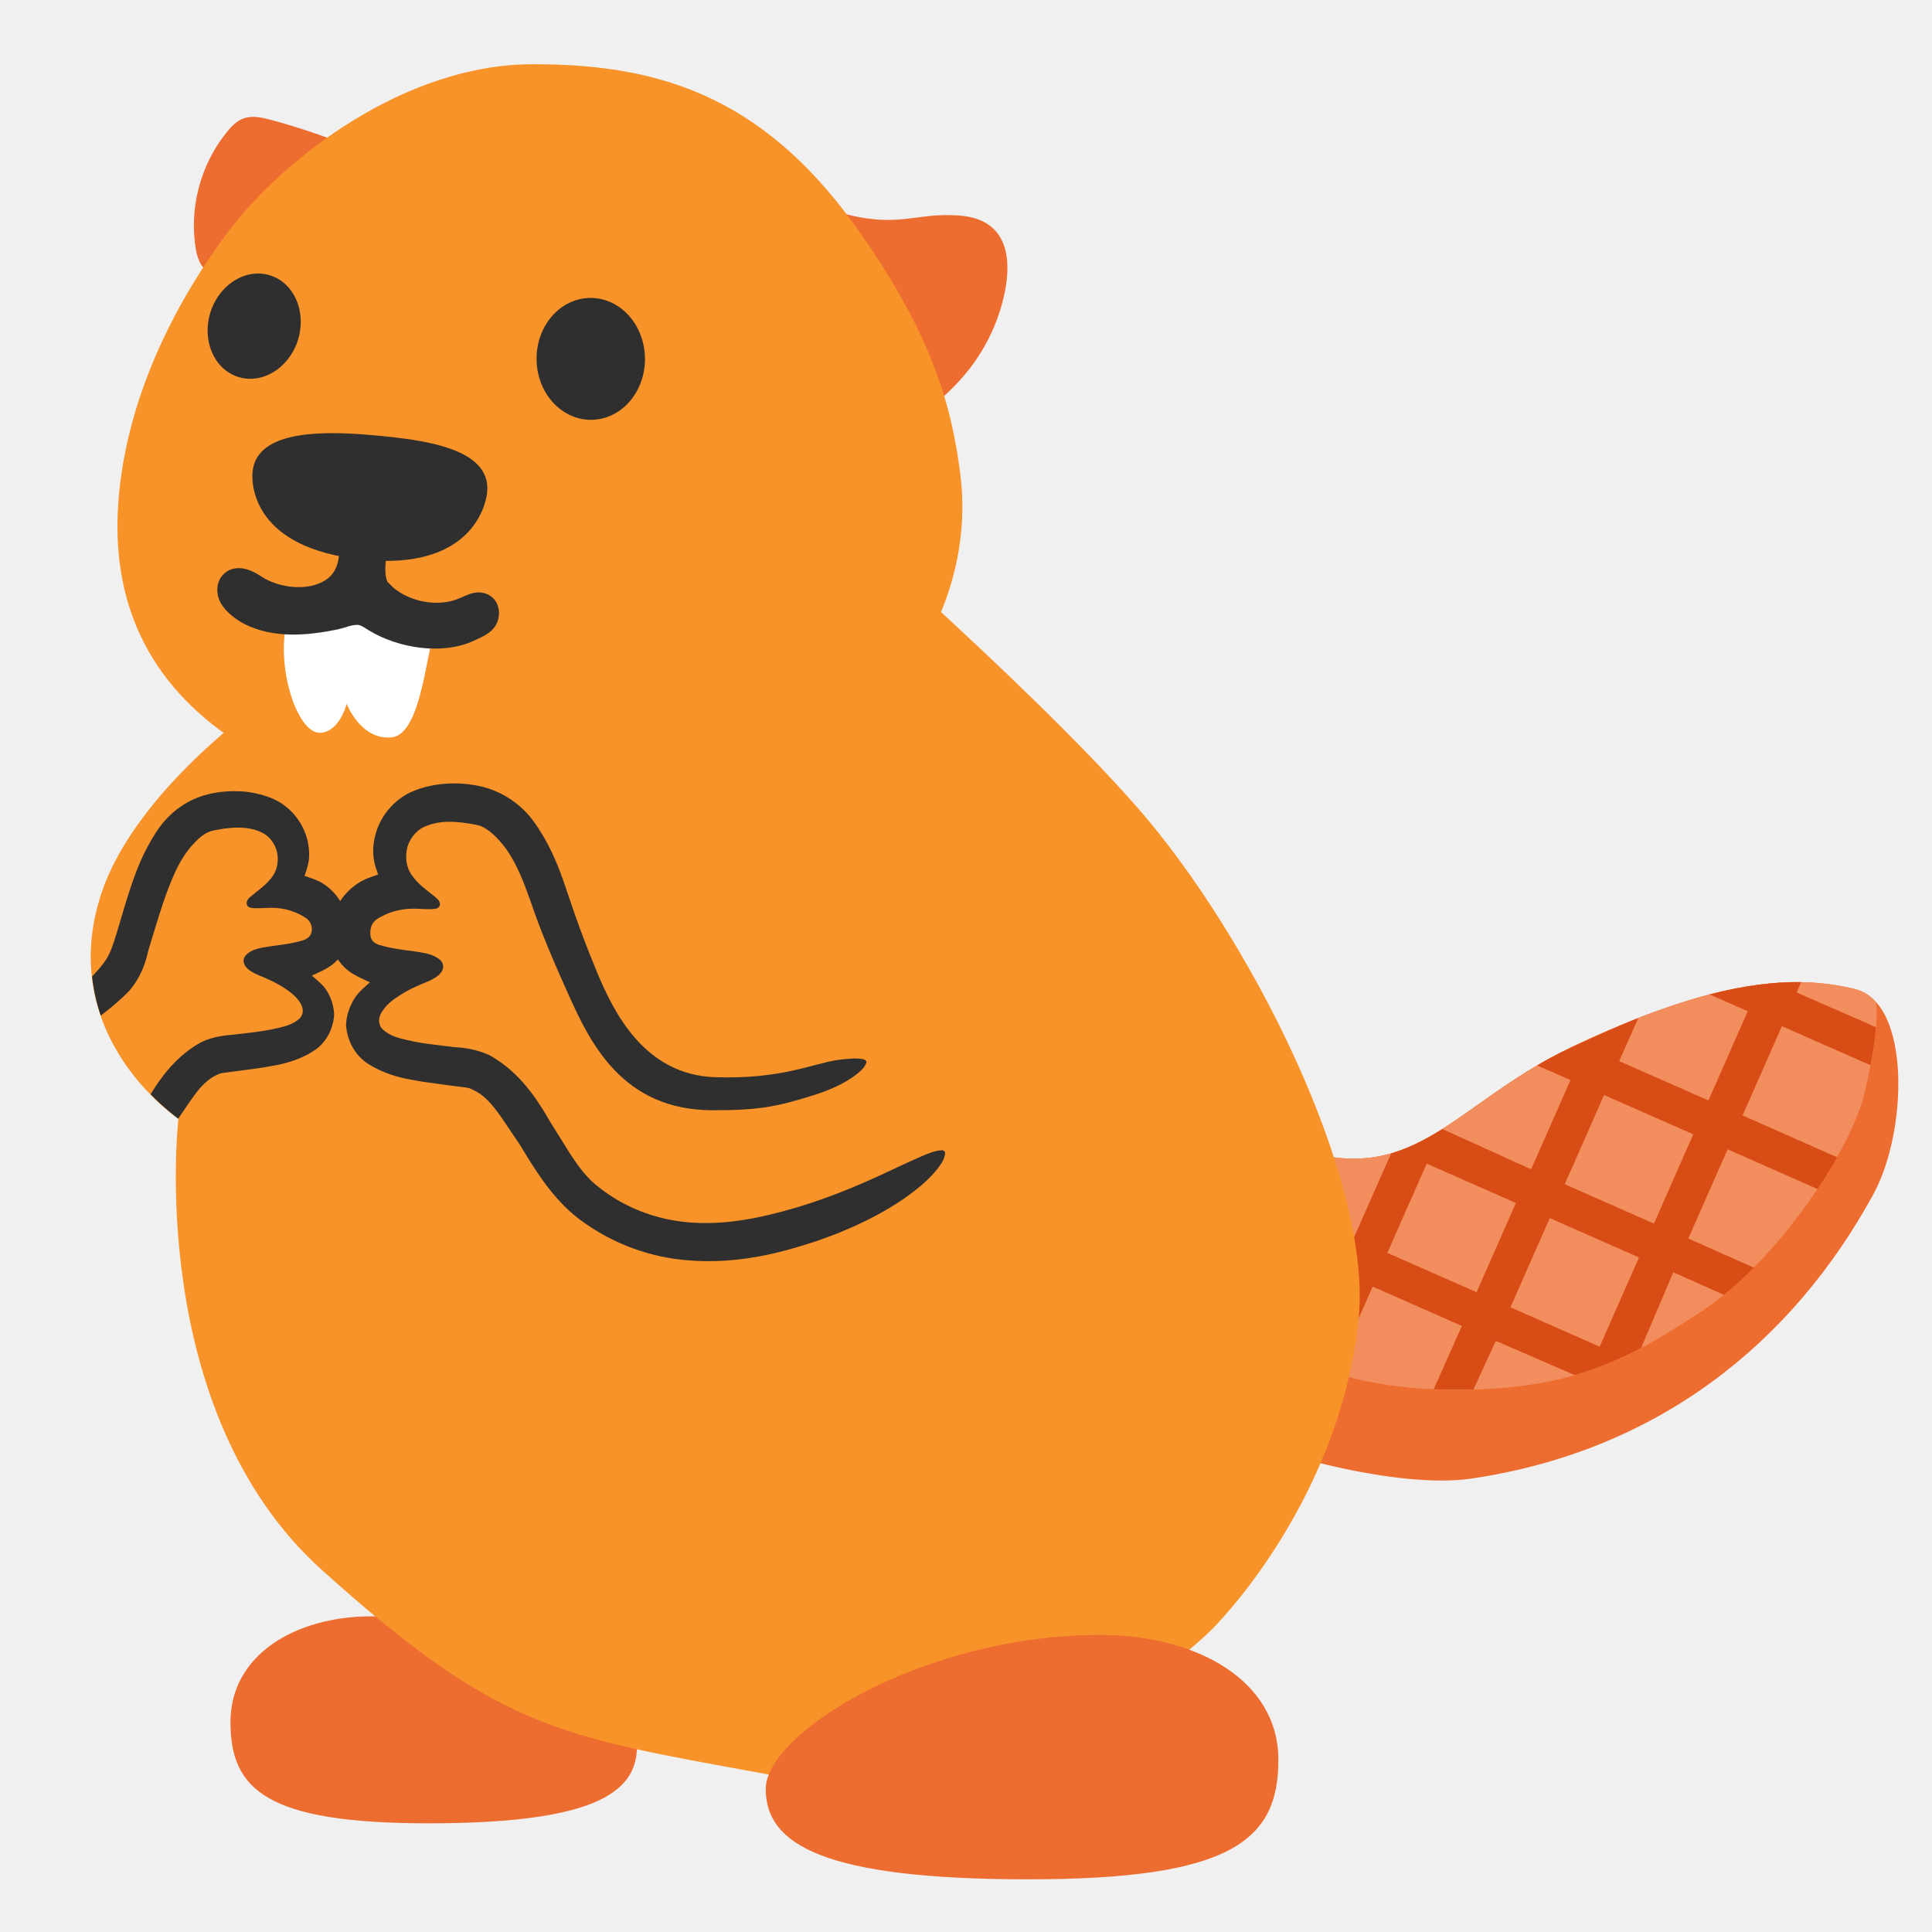
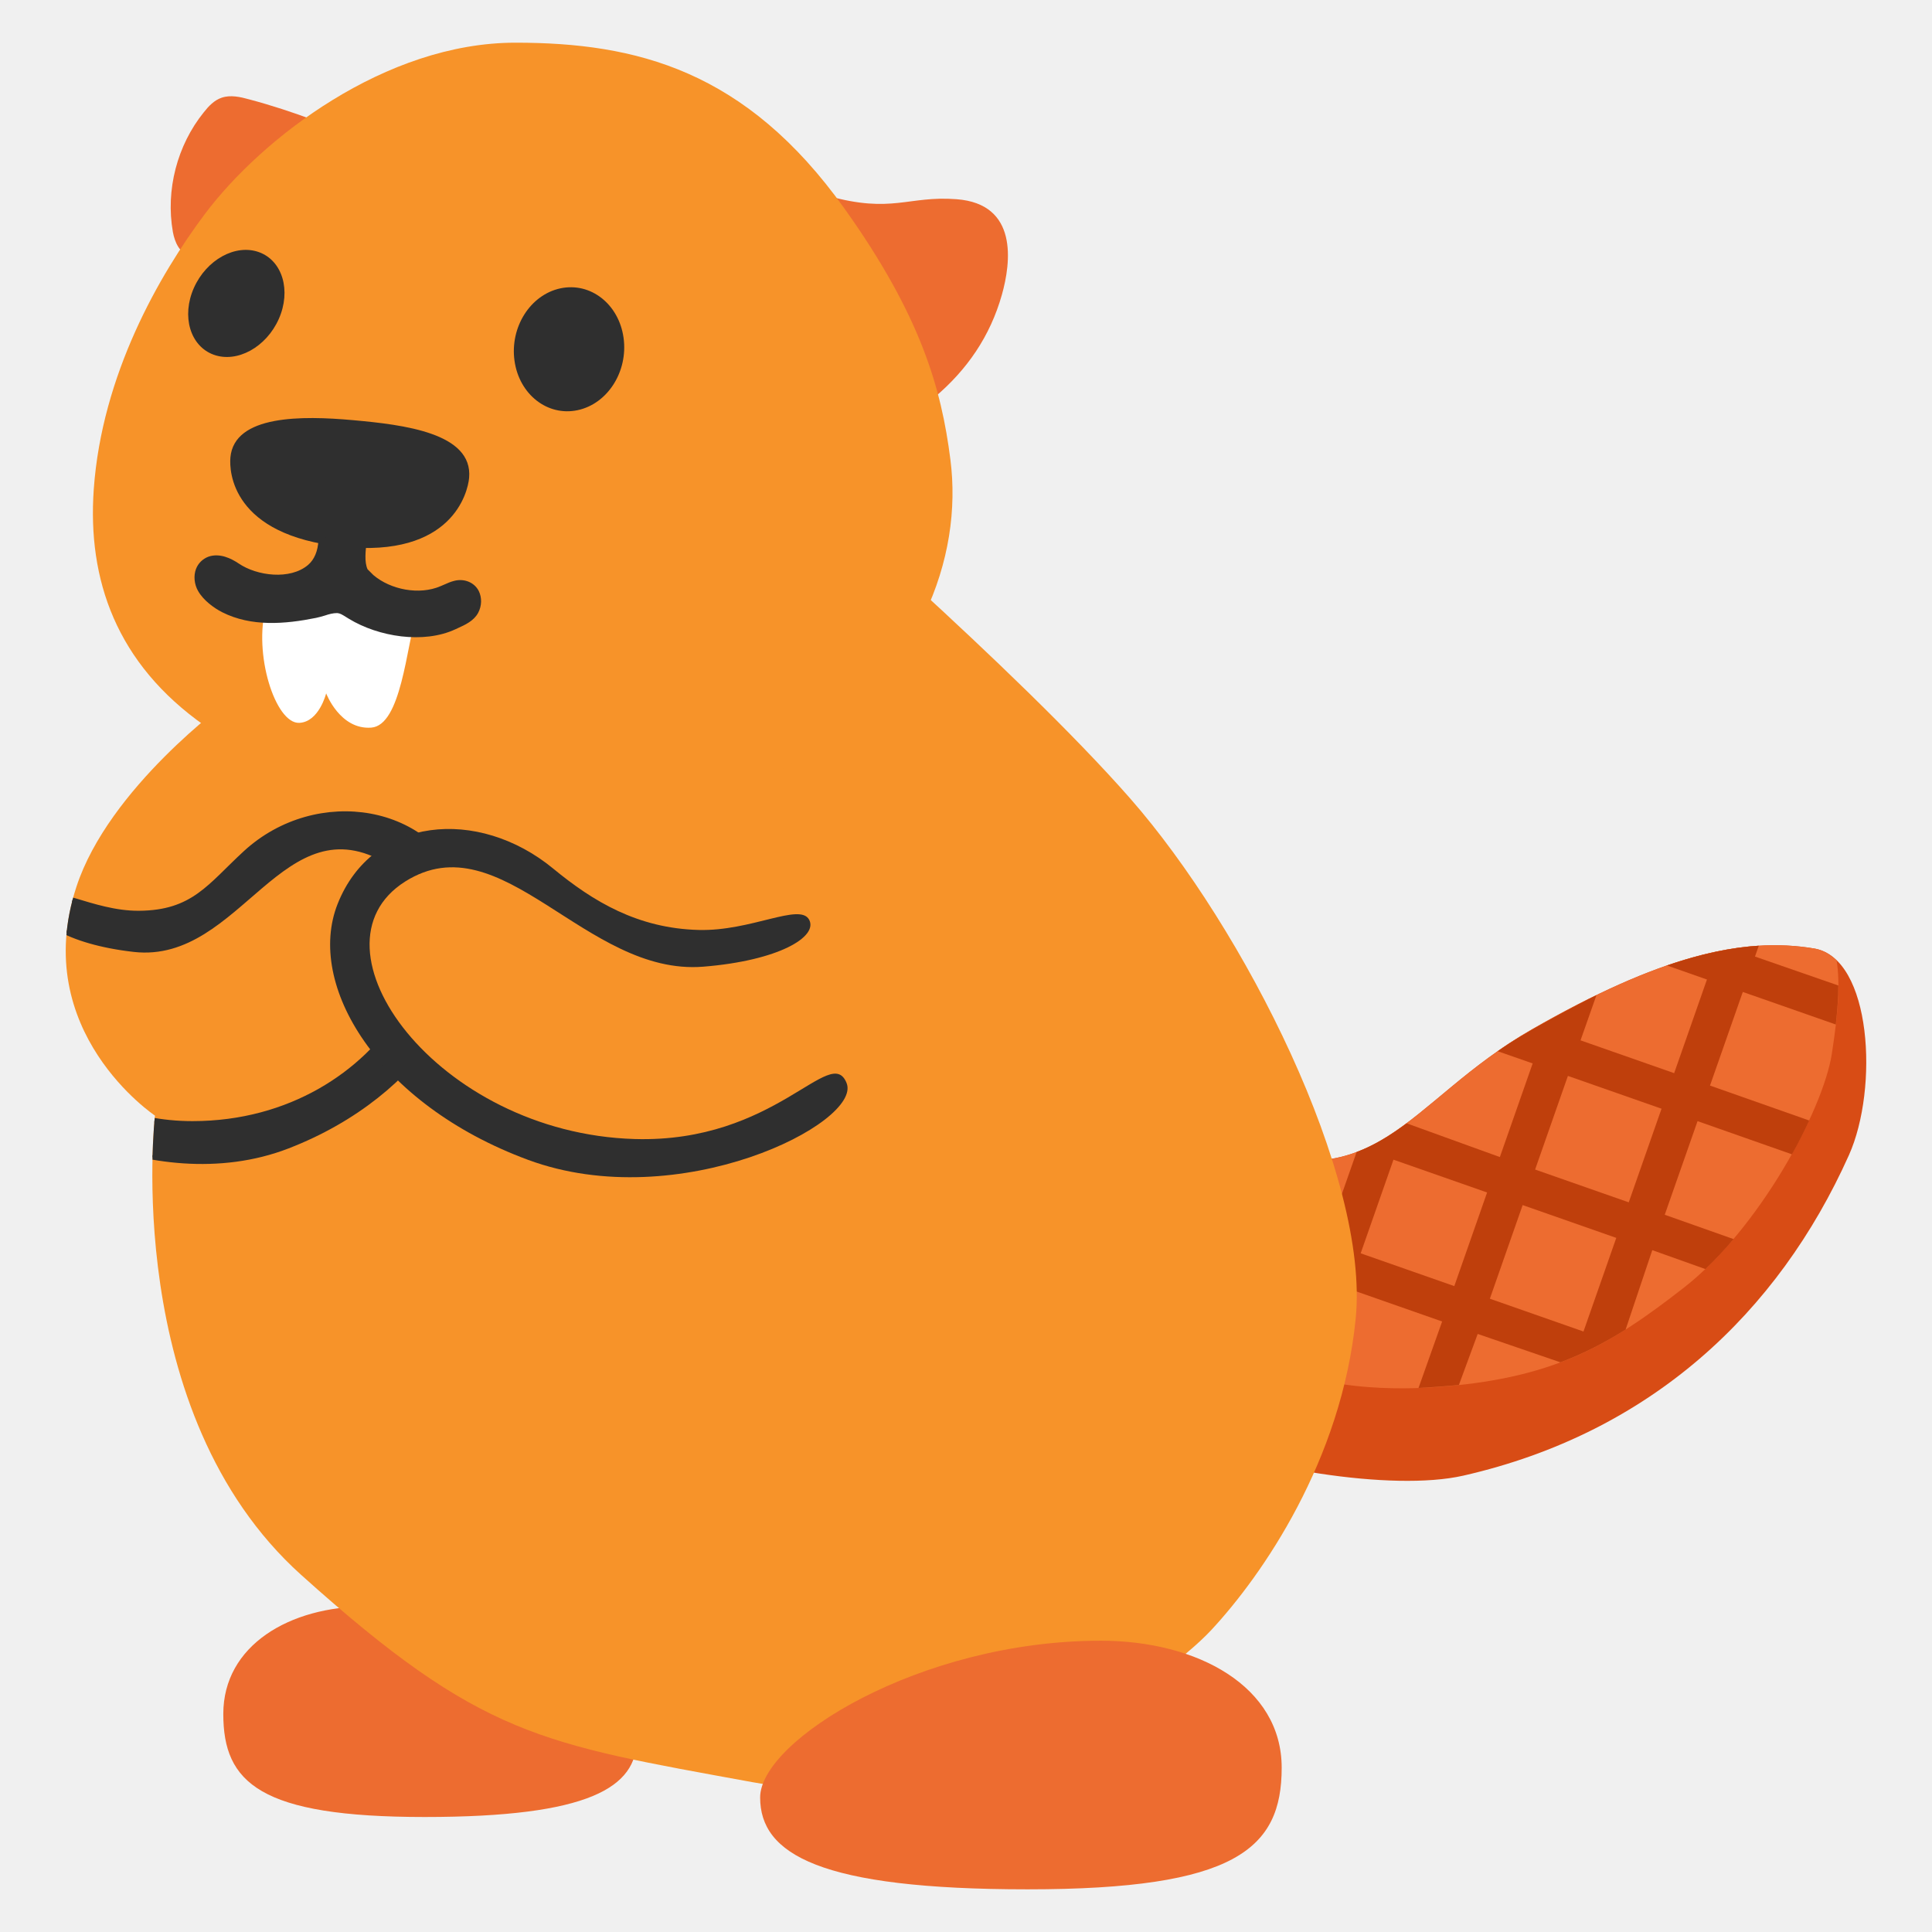
<svg xmlns="http://www.w3.org/2000/svg" version="1.1" id="Layer_8" x="0px" y="0px" viewBox="0 0 128 128" style="enable-background:new 0 0 128 128;" xml:space="preserve">
-   <defs id="defs65647" />
-   <path style="opacity:1;fill:#ed6c30;fill-opacity:1;stroke:none;stroke-width:0.5;stroke-linecap:round;stroke-dasharray:none;stroke-opacity:1" d="m 24.618,107.085 c -5.023,0 -9.348,2.534 -9.348,7.006 0,4.472 2.372,6.708 13.115,6.708 10.743,0 13.813,-1.938 13.813,-5.068 0,-3.131 -8.232,-8.646 -17.58,-8.646 z" id="path7512" />
-   <path style="fill:#ed6c30;stroke-width:1" d="m 78.888,93.896 c 4.832,2.46 13.801,4.764 18.565,4.068 12.351,-1.813 21.261,-8.949 26.662,-18.84 2.284,-4.186 2.48,-12.664 -1.186,-13.586 -4.646,-1.166 -10.165,-0.255 -18.732,3.793 -8.714,4.117 -10.812,10.626 -21.075,5.617" id="path65606" />
-   <path style="opacity:1;fill:#f28d5e;fill-opacity:1;stroke-width:1" d="m 81.201,85.378 c 1.794,1.196 2.049,1.843 3.529,3.411 2.911,3.097 9.792,3.264 11.125,3.284 7.93,0.108 11.763,-1.813 16.879,-5.195 5.117,-3.382 9.93,-10.773 10.792,-14.439 0.598,-2.529 0.902,-4.45 0.784,-6.009 -0.382,-0.431 -0.833,-0.755 -1.372,-0.892 -4.646,-1.166 -10.165,-0.255 -18.732,3.793 -8.714,4.117 -10.812,10.626 -21.075,5.617 l -2.235,9.969 z" id="path65608" />
-   <path style="fill:#d84c15;stroke-width:1" d="m 123.929,70.576 c 0.176,-0.931 0.304,-1.764 0.363,-2.519 l -5.264,-2.304 0.304,-0.686 c -1.813,-0.029 -3.813,0.235 -6.068,0.814 l 2.529,1.117 -2.607,5.911 -5.911,-2.607 1.264,-2.852 c -1.049,0.412 -5.019,2.098 -6.695,3.137 l 2.205,0.97 -2.607,5.911 -5.881,-2.666 c -1.108,0.696 -2.205,1.264 -3.392,1.608 l -5.93,13.409 c 0.716,0.363 1.5,0.647 2.294,0.872 l 2.411,-5.45 5.911,2.607 c 0,0 -1.225,2.735 -1.872,4.195 0.382,0.02 2.068,0.029 2.637,0.01 l 1.48,-3.215 5.225,2.264 c 1.568,-0.451 2.99,-1.059 4.401,-1.794 l 2.137,-5.019 3.352,1.5 c 0.676,-0.549 1.343,-1.157 1.98,-1.804 l -4.342,-1.931 2.607,-5.911 5.96,2.637 c 0.48,-0.716 0.912,-1.421 1.294,-2.107 l -6.264,-2.774 2.607,-5.911 z m -26.103,15.037 -5.911,-2.607 2.607,-5.911 5.911,2.607 z m 8.155,3.607 -5.911,-2.607 2.607,-5.911 5.911,2.607 z m 3.597,-8.155 -5.911,-2.607 2.607,-5.911 5.911,2.607 z" id="path65610" />
-   <path style="fill:#ed6c30;stroke-width:1" d="M 22.167,9.3 C 20.787,8.786 19.395,8.328 17.973,7.949 17.386,7.786 16.738,7.638 16.164,7.838 15.684,7.999 15.316,8.385 15.004,8.783 13.264,10.936 12.507,13.853 12.986,16.576 c 0.121,0.674 0.464,1.465 1.137,1.488 0.272,0.012 0.513,-0.111 0.755,-0.235 2.378,-1.185 4.641,-2.582 6.744,-4.185 0.359,-0.273 0.746,-0.756 0.46,-1.117" id="path65612" />
-   <path style="fill:#ed6c30;stroke-width:1" d="m 55.605,14.074 c 3.979,1.115 4.968,-0.023 7.958,0.207 3.829,0.287 3.369,3.91 2.806,5.911 -0.724,2.564 -2.15,4.646 -4.186,6.359 -0.345,0.287 -0.736,0.586 -1.196,0.621 -0.54,0.046 -1.035,-0.287 -1.449,-0.632 -2.714,-2.219 -4.439,-5.612 -4.634,-9.108" id="path65618" />
-   <path style="fill:#f79329;stroke-width:1" d="m 16.556,47.163 c 0,0 -7.744,5.612 -9.851,12.062 -3.088,9.43 5.117,14.899 5.117,14.899 0,0 -2.254,19.32 9.518,29.906 11.772,10.586 15.615,10.978 29.377,13.498 13.762,2.519 26.593,-6.352 29.906,-9.92 3.313,-3.568 8.469,-11.008 9.39,-20.261 C 90.935,78.104 82.74,61.921 75.33,53.472 67.92,45.022 52.697,31.926 52.697,31.926 L 30.74,52.393 Z" id="path65620" />
-   <path style="fill:#f79329;stroke-width:1" d="M 56.72,15.052 C 50.292,6.036 43.151,4.254 35.297,4.254 c -8.475,0 -16.513,6.221 -20.216,11.143 -2.99,3.99 -6.716,10.476 -7.245,17.939 -0.414,5.865 1.449,11.35 7.245,15.409 5.796,4.059 28.829,8.901 38.282,2.403 8.28,-5.692 11.086,-13.34 10.258,-19.756 -0.586,-4.611 -1.92,-9.361 -6.9,-16.341 z" id="path65622" />
-   <path style="fill:#ffffff;fill-opacity:1;stroke-width:1" d="m 19.061,40.964 c -0.859,3.054 0.599,7.652 2.157,7.585 1.293,-0.059 1.751,-1.921 1.751,-1.921 0,0 0.9,2.383 2.937,2.232 1.945,-0.151 2.284,-5.194 2.99,-7.66 l -6.388,-1.955 z" id="path65626" />
-   <ellipse style="fill:#2f2f2f;fill-opacity:1;stroke-width:1;stroke-linecap:round" id="path66181" cx="34.611" cy="31.423" rx="3.606" ry="4.025" transform="matrix(0.9781308,-0.2079908,0.168204,0.9857522,0,0)" />
-   <ellipse style="fill:#2f2f2f;fill-opacity:1;stroke-width:1;stroke-linecap:round" id="path66181-8" cx="-22.906" cy="14.81" rx="3.041" ry="3.526" transform="matrix(-0.9435207,-0.3313137,-0.3221818,0.9466778,0,0)" />
-   <path id="path5889" style="opacity:1;fill:#2f2f2f;fill-opacity:1;stroke-width:35.906;stroke-linecap:round" d="m 29.863,51.904 c -0.917,0.029 -1.837,0.211 -2.674,0.59 -1.071,0.518 -1.913,1.487 -2.263,2.626 -0.235,0.739 -0.284,1.55 -0.048,2.296 0.053,0.176 0.116,0.349 0.173,0.524 -0.514,0.17 -1.036,0.349 -1.474,0.679 -0.98,0.689 -1.611,1.828 -1.707,3.019 -0.045,0.433 0.055,0.87 0.195,1.278 0.258,0.725 0.795,1.343 1.479,1.696 0.311,0.175 0.64,0.315 0.961,0.47 -0.383,0.344 -0.792,0.677 -1.055,1.129 -0.311,0.505 -0.495,1.092 -0.524,1.684 0.059,1.037 0.602,2.059 1.497,2.608 0.877,0.552 1.879,0.875 2.897,1.043 0.515,0.1 1.032,0.175 1.543,0.241 0.512,0.065 1.023,0.133 1.534,0.206 0.32,0.045 0.664,0.04 0.947,0.216 0.765,0.338 1.298,1.019 1.774,1.681 0.434,0.612 0.836,1.243 1.259,1.848 0.772,1.265 1.54,2.547 2.53,3.657 0.088,0.096 0.208,0.231 0.313,0.338 0.496,0.526 1.054,0.992 1.654,1.395 0.273,0.188 0.558,0.367 0.831,0.528 0.268,0.157 0.563,0.315 0.813,0.44 0.454,0.227 0.949,0.438 1.408,0.607 0.946,0.345 1.929,0.591 2.927,0.72 0.234,0.031 0.509,0.059 0.759,0.079 0.798,0.065 1.6,0.069 2.399,0.021 0.279,-0.018 0.594,-0.043 0.886,-0.077 1.767,-0.19 3.493,-0.655 5.175,-1.214 1.087,-0.367 2.152,-0.798 3.184,-1.299 0.252,-0.124 0.535,-0.267 0.794,-0.406 0.59,-0.316 1.186,-0.672 1.727,-1.039 0.878,-0.604 1.733,-1.272 2.389,-2.12 0.206,-0.287 0.428,-0.599 0.449,-0.963 0.015,-0.135 -0.119,-0.211 -0.239,-0.195 -0.457,0.022 -0.88,0.22 -1.299,0.386 -1.255,0.544 -2.483,1.168 -3.746,1.713 -2.37,1.037 -4.831,1.89 -7.372,2.393 -1.917,0.37 -3.914,0.478 -5.832,0.056 C 42.322,80.361 40.606,79.515 39.224,78.28 38.341,77.437 37.728,76.366 37.085,75.34 36.783,74.845 36.461,74.363 36.176,73.857 35.902,73.398 35.612,72.949 35.296,72.518 35.186,72.369 35.046,72.187 34.917,72.031 34.82,71.912 34.726,71.802 34.615,71.679 c -0.271,-0.303 -0.562,-0.588 -0.871,-0.853 -0.052,-0.042 -0.143,-0.121 -0.199,-0.165 -0.372,-0.294 -0.763,-0.571 -1.186,-0.787 -0.7,-0.304 -1.458,-0.458 -2.219,-0.495 -1.057,-0.135 -2.124,-0.223 -3.162,-0.472 -0.562,-0.12 -1.145,-0.279 -1.582,-0.674 -0.142,-0.11 -0.229,-0.27 -0.263,-0.444 -0.092,-0.392 0.15,-0.763 0.387,-1.052 0.354,-0.421 0.828,-0.715 1.294,-0.996 0.519,-0.307 1.081,-0.528 1.635,-0.761 0.339,-0.169 0.722,-0.364 0.875,-0.734 0.099,-0.24 5.63e-4,-0.518 -0.199,-0.673 -0.459,-0.385 -1.08,-0.448 -1.649,-0.54 -0.786,-0.102 -1.578,-0.199 -2.341,-0.426 -0.323,-0.102 -0.645,-0.281 -0.597,-0.91 0.048,-0.629 0.433,-0.828 0.786,-1.001 0.611,-0.33 1.308,-0.48 2,-0.492 0.508,-0.015 1.019,0.081 1.523,0.002 0.159,-0.014 0.307,-0.133 0.299,-0.302 2.05e-4,-0.244 -0.228,-0.399 -0.393,-0.545 -0.537,-0.417 -1.098,-0.828 -1.485,-1.398 -0.377,-0.534 -0.436,-1.246 -0.271,-1.866 0.195,-0.631 0.677,-1.196 1.319,-1.395 0.863,-0.346 1.821,-0.285 2.721,-0.145 0.368,0.068 0.756,0.102 1.081,0.308 0.578,0.342 1.022,0.864 1.425,1.391 0.733,1.049 1.18,2.26 1.608,3.456 0.414,1.208 0.938,2.692 2.525,6.21 1.418,3.144 3.551,7.637 9.545,7.637 3.053,0 4.237,-0.229 6.648,-0.987 1.009,-0.317 2.006,-0.731 2.856,-1.373 0.266,-0.218 0.559,-0.454 0.673,-0.791 0.042,-0.158 -0.157,-0.22 -0.275,-0.242 -0.53,-0.087 -1.069,-5.74e-4 -1.597,0.058 -1.604,0.215 -3.754,1.306 -8.189,1.143 -4.625,-0.17 -6.667,-4.266 -7.781,-6.953 -1.289,-3.109 -1.78,-4.781 -2.269,-6.166 -0.052,-0.143 -0.105,-0.295 -0.163,-0.445 -0.235,-0.624 -0.503,-1.237 -0.812,-1.829 -0.048,-0.089 -0.12,-0.228 -0.181,-0.334 -0.282,-0.494 -0.582,-0.981 -0.934,-1.428 -0.038,-0.045 -0.119,-0.144 -0.175,-0.208 -0.92,-1.052 -2.212,-1.773 -3.596,-1.986 -0.515,-0.089 -1.04,-0.126 -1.563,-0.113 z" />
-   <path id="path6703" style="color:#000000;fill:#2f2f2f;fill-opacity:1;stroke:none;stroke-width:0.5;stroke-linecap:round;-inkscape-stroke:none" d="m 15.343,52.419 c -0.852,0.025 -1.71,0.174 -2.492,0.524 -0.308,0.14 -0.604,0.306 -0.883,0.497 -0.681,0.468 -1.251,1.089 -1.683,1.791 -0.385,0.602 -0.721,1.236 -1.003,1.893 -0.343,0.791 -0.616,1.611 -0.874,2.433 -0.297,0.953 -0.558,1.919 -0.87,2.867 -0.171,0.455 -0.272,0.934 -0.908,1.683 -0.215,0.253 -0.38,0.435 -0.529,0.59 0.102,0.925 0.301,1.789 0.576,2.587 0.524,-0.396 1.031,-0.813 1.507,-1.265 0.131,-0.126 0.264,-0.25 0.386,-0.384 0.567,-0.651 0.949,-1.449 1.163,-2.282 0.035,-0.123 0.056,-0.249 0.09,-0.373 0.241,-0.774 0.469,-1.555 0.712,-2.327 0.089,-0.281 0.179,-0.563 0.273,-0.84 0.234,-0.687 0.493,-1.373 0.797,-2.035 0.108,-0.236 0.227,-0.468 0.355,-0.694 0.02,-0.034 0.049,-0.081 0.072,-0.12 0.253,-0.427 0.551,-0.827 0.901,-1.179 0.278,-0.285 0.59,-0.555 0.969,-0.694 0.15,-0.055 0.31,-0.079 0.465,-0.113 0.608,-0.119 1.233,-0.18 1.852,-0.127 0.45,0.045 0.895,0.166 1.288,0.393 0.568,0.361 0.915,1.035 0.892,1.706 5.23e-4,0.062 -0.004,0.131 -0.009,0.185 -0.036,0.412 -0.208,0.808 -0.483,1.116 -0.385,0.467 -0.897,0.804 -1.353,1.195 -0.125,0.101 -0.223,0.257 -0.212,0.422 0.008,0.108 0.079,0.214 0.185,0.246 0.173,0.068 0.363,0.052 0.544,0.061 0.295,-0.004 0.592,-0.026 0.883,-0.029 0.236,-0.004 0.472,0.012 0.705,0.052 0.065,0.01 0.12,0.018 0.185,0.032 0.12,0.024 0.24,0.055 0.357,0.09 0.058,0.017 0.126,0.039 0.188,0.061 0.175,0.062 0.347,0.138 0.508,0.221 0.149,0.079 0.299,0.163 0.434,0.264 0.288,0.232 0.417,0.655 0.273,1.001 -0.077,0.198 -0.263,0.329 -0.454,0.404 -0.147,0.06 -0.304,0.088 -0.456,0.131 -0.158,0.039 -0.317,0.072 -0.477,0.102 -0.058,0.01 -0.129,0.021 -0.192,0.032 -0.514,0.085 -1.033,0.142 -1.55,0.23 -0.293,0.046 -0.586,0.118 -0.849,0.26 -0.163,0.09 -0.315,0.209 -0.418,0.366 -0.102,0.168 -0.083,0.383 0.007,0.551 0.091,0.178 0.256,0.302 0.418,0.411 0.282,0.182 0.601,0.293 0.908,0.425 0.054,0.023 0.118,0.052 0.176,0.079 0.114,0.05 0.227,0.104 0.339,0.158 0.052,0.026 0.116,0.058 0.172,0.088 0.434,0.227 0.85,0.493 1.222,0.813 0.237,0.222 0.462,0.477 0.565,0.791 0.048,0.144 0.066,0.302 0.02,0.45 -0.049,0.176 -0.169,0.329 -0.321,0.429 -0.34,0.262 -0.755,0.395 -1.168,0.492 -0.23,0.053 -0.459,0.102 -0.691,0.149 -0.302,0.057 -0.602,0.102 -0.906,0.142 l -0.633,0.079 c -0.446,0.054 -0.891,0.107 -1.34,0.145 -0.586,0.076 -1.171,0.213 -1.701,0.481 -0.958,0.535 -1.773,1.302 -2.442,2.166 -0.229,0.298 -0.445,0.606 -0.648,0.922 -0.071,0.111 -0.139,0.224 -0.208,0.337 1,1.016 1.815,1.604 1.832,1.615 0.19,-0.281 0.383,-0.561 0.569,-0.845 0.149,-0.216 0.297,-0.431 0.45,-0.642 0.329,-0.453 0.699,-0.892 1.168,-1.206 0.257,-0.158 0.529,-0.318 0.836,-0.346 0.884,-0.121 1.772,-0.223 2.654,-0.359 0.301,-0.05 0.6,-0.105 0.899,-0.163 0.696,-0.143 1.381,-0.362 2.008,-0.7 0.224,-0.122 0.443,-0.257 0.644,-0.413 0.635,-0.517 1.027,-1.306 1.093,-2.119 0.009,-0.09 0.01,-0.181 -0.002,-0.271 -0.063,-0.615 -0.29,-1.221 -0.687,-1.699 -0.24,-0.259 -0.516,-0.483 -0.779,-0.718 0.476,-0.222 0.971,-0.419 1.385,-0.75 0.198,-0.159 0.37,-0.348 0.52,-0.553 0.35,-0.491 0.54,-1.091 0.56,-1.692 -0.026,-1.216 -0.668,-2.407 -1.688,-3.075 -0.192,-0.13 -0.403,-0.228 -0.619,-0.309 -0.212,-0.081 -0.428,-0.15 -0.642,-0.226 0.159,-0.448 0.307,-0.912 0.305,-1.392 0.01,-1.07 -0.436,-2.129 -1.191,-2.885 -0.235,-0.234 -0.497,-0.442 -0.782,-0.612 -0.531,-0.314 -1.129,-0.492 -1.73,-0.612 -0.322,-0.06 -0.648,-0.099 -0.976,-0.106 -0.155,-0.005 -0.31,-0.006 -0.465,-0.004 z" />
-   <path style="opacity:1;fill:#ed6c30;fill-opacity:1;stroke:none;stroke-width:0.5;stroke-linecap:round;stroke-dasharray:none;stroke-opacity:1" d="m 72.905,108.32 c 6.335,0 11.791,2.992 11.791,8.271 0,5.279 -2.992,7.919 -16.542,7.919 -13.551,0 -17.422,-2.288 -17.422,-5.983 0,-3.696 10.383,-10.207 22.174,-10.207 z" id="path7514" />
-   <path style="fill:#2f2f2f;fill-opacity:1;stroke:none;stroke-width:1.7;stroke-linecap:round" d="m 16.733,31.268 c 0.25,-2.784 4.664,-2.732 7.976,-2.434 3.312,0.298 7.832,0.836 7.569,3.761 -0.082,0.916 -1.077,5.224 -8.266,4.48 -7.188,-0.744 -7.362,-4.89 -7.28,-5.806 z" id="path26189" />
-   <path d="m 32.867,41.384 c -0.278,0.524 -0.86,0.785 -1.287,0.979 l -0.194,0.09 c -2.08,0.968 -5.011,0.488 -6.926,-0.678 l -0.199,-0.123 c -0.268,-0.167 -0.381,-0.235 -0.564,-0.254 -0.286,-0.003 -0.562,0.078 -0.812,0.162 -0.201,0.062 -0.4,0.114 -0.57,0.151 -2.029,0.41 -4.219,0.591 -6.119,-0.37 -0.525,-0.269 -1.22,-0.768 -1.569,-1.387 -0.249,-0.433 -0.3,-0.992 -0.133,-1.427 0.142,-0.373 0.43,-0.656 0.806,-0.8 0.748,-0.261 1.501,0.124 1.975,0.443 1.187,0.811 3.355,1.089 4.524,0.088 0.397,-0.345 0.63,-0.883 0.67,-1.599 l 0.02,-0.183 c -1.054,-0.159 5.024,0.252 3.127,0.206 -0.081,0.665 -0.166,1.376 0.05,1.861 l 0.384,0.383 c 1.117,0.951 2.989,1.318 4.374,0.718 l 0.242,-0.103 c 0.214,-0.097 0.417,-0.186 0.654,-0.244 0.636,-0.163 1.292,0.092 1.583,0.65 0.221,0.439 0.209,0.983 -0.034,1.437 z" style="fill:#2f2f2f;fill-rule:nonzero;stroke-width:0.757" id="path27816" />
+   <defs id="defs65647">
+     <clipPath clipPathUnits="userSpaceOnUse" id="clipPath3">
+       <path style="fill:#f79329;stroke-width:1" d="m 16.556,46.663 c 0,0 -7.744,5.612 -9.851,12.062 -3.088,9.43 5.117,14.899 5.117,14.899 0,0 -2.254,19.32 9.518,29.906 11.772,10.586 15.615,10.978 29.377,13.498 13.762,2.519 26.593,-6.352 29.906,-9.92 3.313,-3.568 8.469,-11.008 9.39,-20.261 C 90.935,77.604 82.74,61.421 75.33,52.972 67.92,44.522 52.697,31.426 52.697,31.426 L 30.74,51.893 Z" id="path4" />
+     </clipPath>
+   </defs>
+   <path style="fill:#ed6c30;fill-opacity:1;stroke:none;stroke-width:0.5;stroke-linecap:round;stroke-dasharray:none;stroke-opacity:1" d="m 24.304,106.428 c -5.11,0 -9.51,2.578 -9.51,7.128 0,4.55 2.413,6.825 13.343,6.825 10.93,0 14.053,-1.972 14.053,-5.156 0,-3.185 -8.375,-8.796 -17.885,-8.796 z" id="path7512" />
+   <path style="fill:#d84c15;stroke-width:1" d="m 77.804,95.118 c 5.097,2.11 14.378,3.731 19.154,2.645 12.382,-2.824 20.85,-10.772 25.539,-21.234 1.983,-4.427 1.505,-13.042 -2.286,-13.685 -4.805,-0.813 -10.33,0.552 -18.696,5.341 -8.51,4.87 -10.118,11.639 -20.927,7.377" id="path65606" />
+   <path style="fill:#ed6c30;fill-opacity:1;stroke-width:1" d="m 79.471,86.295 c 1.915,1.07 2.225,1.706 3.851,3.178 3.2,2.909 10.192,2.53 11.546,2.443 8.051,-0.523 11.785,-2.777 16.705,-6.615 4.92,-3.838 9.212,-11.718 9.794,-15.505 0.405,-2.613 0.56,-4.585 0.316,-6.157 -0.422,-0.407 -0.905,-0.699 -1.463,-0.795 -4.805,-0.813 -10.33,0.552 -18.696,5.341 -8.51,4.87 -10.118,11.639 -20.927,7.377 l -1.472,10.289 z" id="path65608" />
+   <path style="fill:#bf3f0c;stroke-width:1" d="m 121.627,67.876 c 0.105,-0.959 0.168,-1.814 0.167,-2.584 l -5.522,-1.917 0.253,-0.72 c -1.842,0.115 -3.849,0.543 -6.089,1.309 l 2.654,0.932 -2.173,6.203 -6.203,-2.173 1.055,-2.994 c -1.031,0.501 -4.923,2.528 -6.54,3.715 l 2.314,0.808 -2.173,6.203 -6.178,-2.235 c -1.068,0.794 -2.136,1.458 -3.312,1.901 l -4.945,14.073 c 0.755,0.311 1.573,0.537 2.396,0.702 l 2.011,-5.72 6.203,2.173 c 0,0 -1.025,2.871 -1.564,4.404 0.389,-0.011 2.1,-0.135 2.675,-0.2 l 1.245,-3.379 5.479,1.88 c 1.555,-0.582 2.948,-1.312 4.321,-2.17 l 1.767,-5.261 3.52,1.254 c 0.642,-0.611 1.27,-1.28 1.864,-1.987 l -4.558,-1.612 2.173,-6.203 6.255,2.199 c 0.43,-0.764 0.811,-1.514 1.144,-2.241 l -6.574,-2.314 2.173,-6.203 z m -25.276,17.332 -6.203,-2.173 2.173,-6.203 6.203,2.173 z m 8.559,3.008 -6.203,-2.173 2.173,-6.203 6.203,2.173 z m 2.998,-8.558 -6.203,-2.173 2.173,-6.203 6.203,2.173 z" id="path65610" />
+   <path style="fill:#ed6c30;stroke-width:1" d="M 20.793,7.962 C 19.389,7.439 17.973,6.973 16.526,6.588 15.929,6.421 15.27,6.271 14.685,6.474 c -0.489,0.164 -0.863,0.557 -1.18,0.961 -1.77,2.19 -2.54,5.158 -2.052,7.929 0.123,0.686 0.472,1.491 1.157,1.514 0.276,0.013 0.522,-0.113 0.768,-0.239 2.419,-1.206 4.721,-2.627 6.861,-4.257 0.365,-0.277 0.759,-0.769 0.468,-1.137" id="path65612" />
+   <path style="fill:#ed6c30;stroke-width:1" d="m 54.849,12.976 c 4.262,1.195 5.321,-0.025 8.523,0.222 4.101,0.308 3.609,4.188 3.005,6.331 -0.776,2.747 -2.303,4.976 -4.483,6.811 -0.37,0.308 -0.788,0.628 -1.281,0.665 -0.579,0.049 -1.109,-0.308 -1.552,-0.677 -2.907,-2.377 -4.754,-6.011 -4.964,-9.755" id="path65618" />
+   <path style="fill:#f79329;stroke-width:1" d="m 15.084,46.483 c 0,0 -7.878,5.71 -10.022,12.272 -3.141,9.593 5.206,15.158 5.206,15.158 0,0 -2.294,19.655 9.683,30.426 11.977,10.77 15.886,11.169 29.887,13.732 14.001,2.563 27.055,-6.462 30.426,-10.092 3.371,-3.63 8.616,-11.199 9.554,-20.613 C 90.754,77.961 82.417,61.496 74.878,52.9 67.339,44.304 51.852,30.981 51.852,30.981 l -22.338,20.822 z" id="path65620" />
+   <path style="fill:#2f2f2f;fill-opacity:1;stroke:#2f2f2f;stroke-width:0.295;stroke-linecap:round;stroke-dasharray:none;stroke-opacity:1" d="m 4.34,59.614 c 0.562,-1.098 3.367,0.839 6.435,0.819 3.563,-0.023 4.61,-1.791 6.941,-3.929 4.664,-4.276 12.247,-3.034 14.167,2.711 1.772,5.301 -2.547,12.981 -11.424,16.412 C 11.583,79.058 0.985,72.772 1.954,70.208 2.93,67.625 6,74.131 14.263,74.131 c 12.812,0 19.104,-13.231 12.764,-17.027 -6.945,-4.158 -9.7,6.486 -16.563,5.715 C 6.052,62.323 3.779,60.71 4.34,59.614 Z" id="path1-3" clip-path="url(#clipPath3)" transform="matrix(1.01736,0,0,1.01736,-1.759323,-0.9908092)" />
+   <path style="fill:#f79329;stroke-width:1" d="M 55.946,13.814 C 49.406,4.641 42.141,2.828 34.15,2.828 c -8.622,0 -16.8,6.329 -20.567,11.337 -3.042,4.06 -6.832,10.658 -7.371,18.251 -0.421,5.967 1.474,11.547 7.371,15.677 5.896,4.13 29.33,9.055 38.947,2.445 C 60.953,44.746 63.808,36.966 62.965,30.438 62.369,25.747 61.012,20.915 55.946,13.814 Z" id="path65622" />
+   <path style="fill:#ffffff;fill-opacity:1;stroke-width:1" d="m 17.632,40.175 c -0.874,3.107 0.609,7.785 2.195,7.716 1.315,-0.06 1.782,-1.955 1.782,-1.955 0,0 0.916,2.424 2.988,2.271 1.979,-0.154 2.324,-5.284 3.041,-7.793 l -6.498,-1.989 z" id="path65626" />
+   <ellipse style="fill:#2f2f2f;fill-opacity:1;stroke-width:1.001;stroke-linecap:round" id="path66181" cx="34.203" cy="30.505" rx="3.692" ry="4.076" transform="matrix(0.978402,-0.206711,0.1388489,0.9903136,0,0)" />
+   <ellipse style="fill:#2f2f2f;fill-opacity:1;stroke-width:1.001;stroke-linecap:round" id="path66181-8" cx="-22.508" cy="13.561" rx="2.995" ry="3.714" transform="matrix(-0.9396071,-0.342255,-0.4048855,0.9143674,0,0)" />
+   <path style="fill:#ed6c30;fill-opacity:1;stroke:none;stroke-width:0.5;stroke-linecap:round;stroke-dasharray:none;stroke-opacity:1" d="m 72.92,108.701 c 6.445,0 11.995,3.044 11.995,8.415 0,5.371 -3.044,8.057 -16.829,8.057 -13.786,0 -17.725,-2.327 -17.725,-6.087 0,-3.76 10.563,-10.384 22.559,-10.384 z" id="path7514" />
+   <path style="fill:#2f2f2f;fill-opacity:1;stroke:none;stroke-width:1.7;stroke-linecap:round" d="m 15.264,30.312 c 0.255,-2.832 4.745,-2.779 8.115,-2.476 3.37,0.303 7.968,0.85 7.701,3.826 -0.084,0.932 -1.096,5.314 -8.409,4.558 -7.313,-0.757 -7.49,-4.975 -7.406,-5.907 z" id="path26189" />
+   <path d="m 31.678,40.603 c -0.283,0.533 -0.875,0.799 -1.309,0.996 l -0.198,0.092 c -2.116,0.985 -5.098,0.496 -7.047,-0.69 l -0.203,-0.125 c -0.273,-0.17 -0.388,-0.239 -0.573,-0.259 -0.291,-0.003 -0.572,0.08 -0.826,0.165 -0.204,0.063 -0.407,0.116 -0.58,0.154 -2.064,0.417 -4.292,0.601 -6.225,-0.376 -0.534,-0.273 -1.241,-0.781 -1.596,-1.411 -0.253,-0.441 -0.305,-1.01 -0.136,-1.452 0.144,-0.379 0.438,-0.667 0.82,-0.814 0.761,-0.266 1.527,0.126 2.009,0.45 1.208,0.825 3.413,1.108 4.603,0.09 0.404,-0.351 0.641,-0.899 0.682,-1.627 l 0.02,-0.186 c -1.072,-0.162 5.111,0.257 3.181,0.21 -0.082,0.677 -0.169,1.4 0.051,1.894 l 0.39,0.389 c 1.136,0.967 3.041,1.341 4.45,0.731 l 0.246,-0.105 c 0.217,-0.099 0.424,-0.189 0.665,-0.248 0.647,-0.165 1.314,0.094 1.611,0.661 0.225,0.447 0.212,1 -0.035,1.462 z" style="fill:#2f2f2f;fill-rule:nonzero;stroke-width:0.757" id="path27816" />
+   <g id="g2" transform="matrix(1.017149,0.02071314,-0.02071314,1.017149,-4.900926,-1.932377)" style="stroke-width:0.983">
+     <path style="fill:#f79329;fill-opacity:1;stroke-width:1.474;stroke-linecap:round" d="m 35.002,56.038 -5.745,3.094 v 5.038 l 5.922,8.662 9.192,3.801 10.607,-1.061 5.127,-3.447 -2.74,-11.049 -7.69,1.856 -7.248,-4.419 z" id="path2" />
+     <path style="fill:#2f2f2f;fill-opacity:1;stroke-width:1.474;stroke-linecap:round" d="m 58.753,60.604 c -0.627,-1.098 -3.754,0.839 -7.177,0.819 -3.974,-0.023 -6.906,-1.714 -9.553,-3.804 -4.97,-3.924 -11.845,-3.159 -13.987,2.586 -1.976,5.301 2.84,12.981 12.739,16.412 9.899,3.431 21.718,-2.855 20.638,-5.419 -1.089,-2.584 -4.513,4.006 -13.727,3.922 C 34.793,75.003 25.768,63.034 32.408,58.656 c 6.211,-4.096 11.863,5.924 19.516,5.152 4.921,-0.496 7.456,-2.108 6.83,-3.204 z" id="path1" />
+   </g>
</svg>
